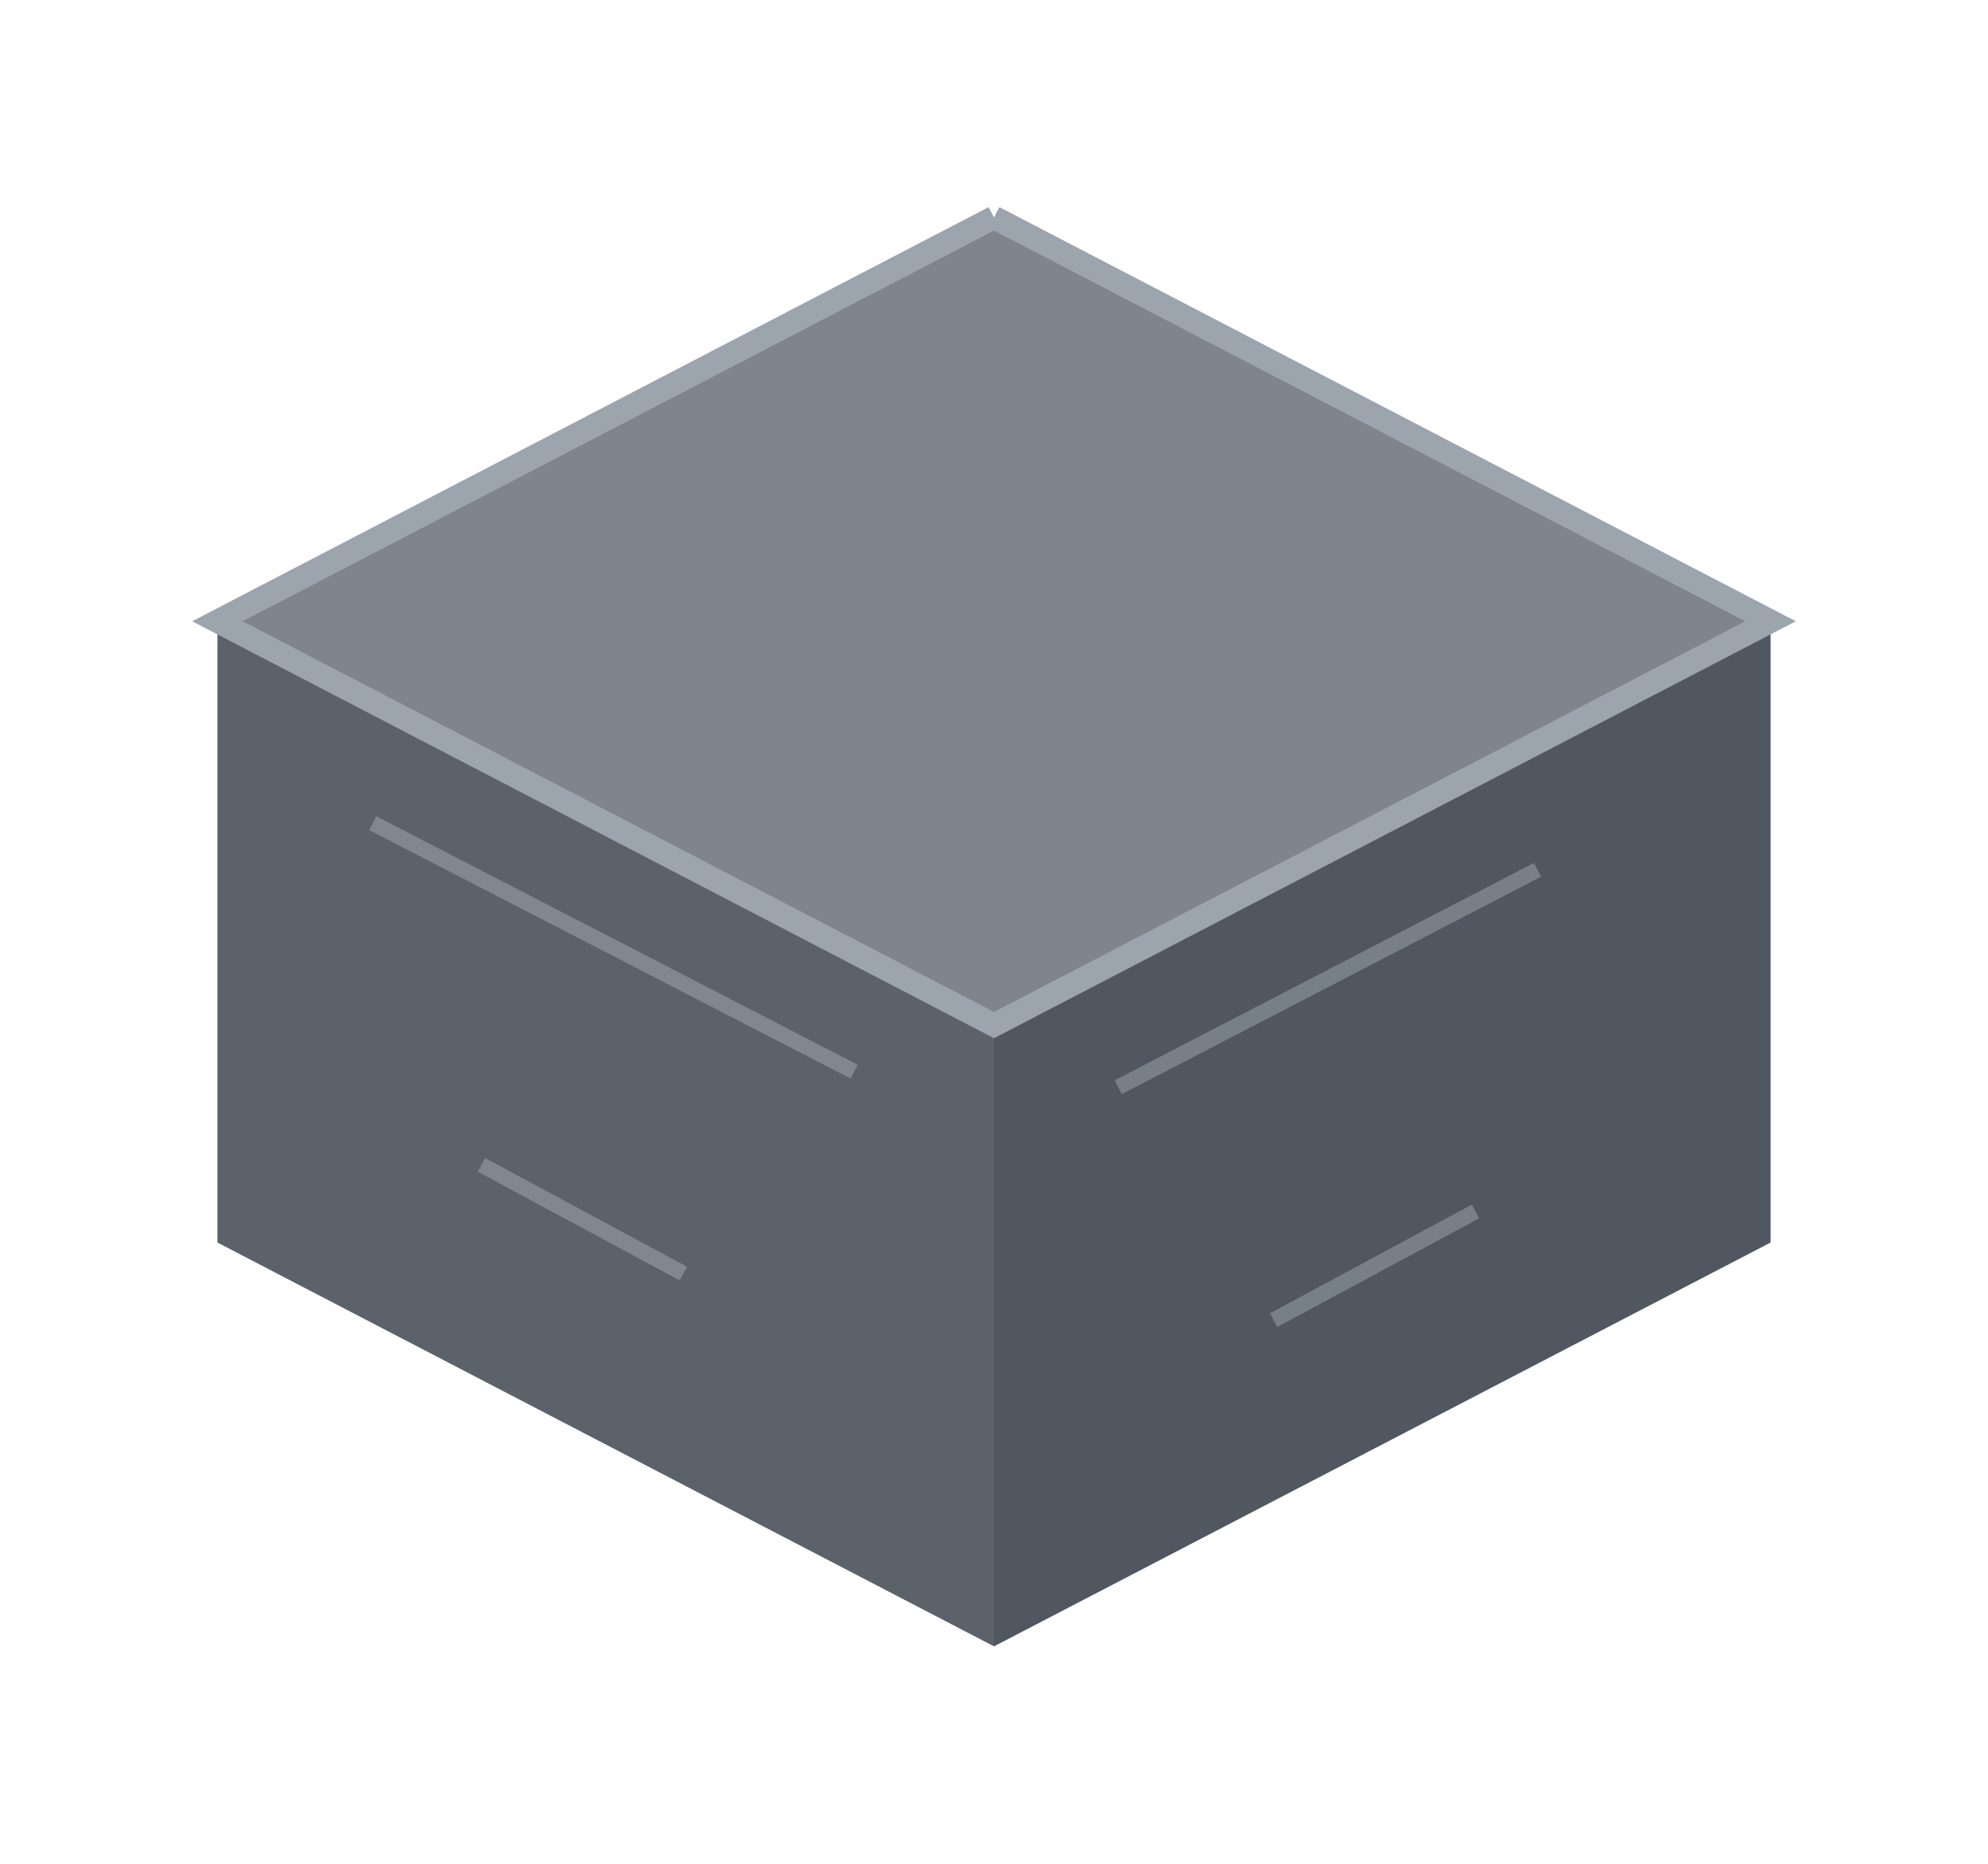
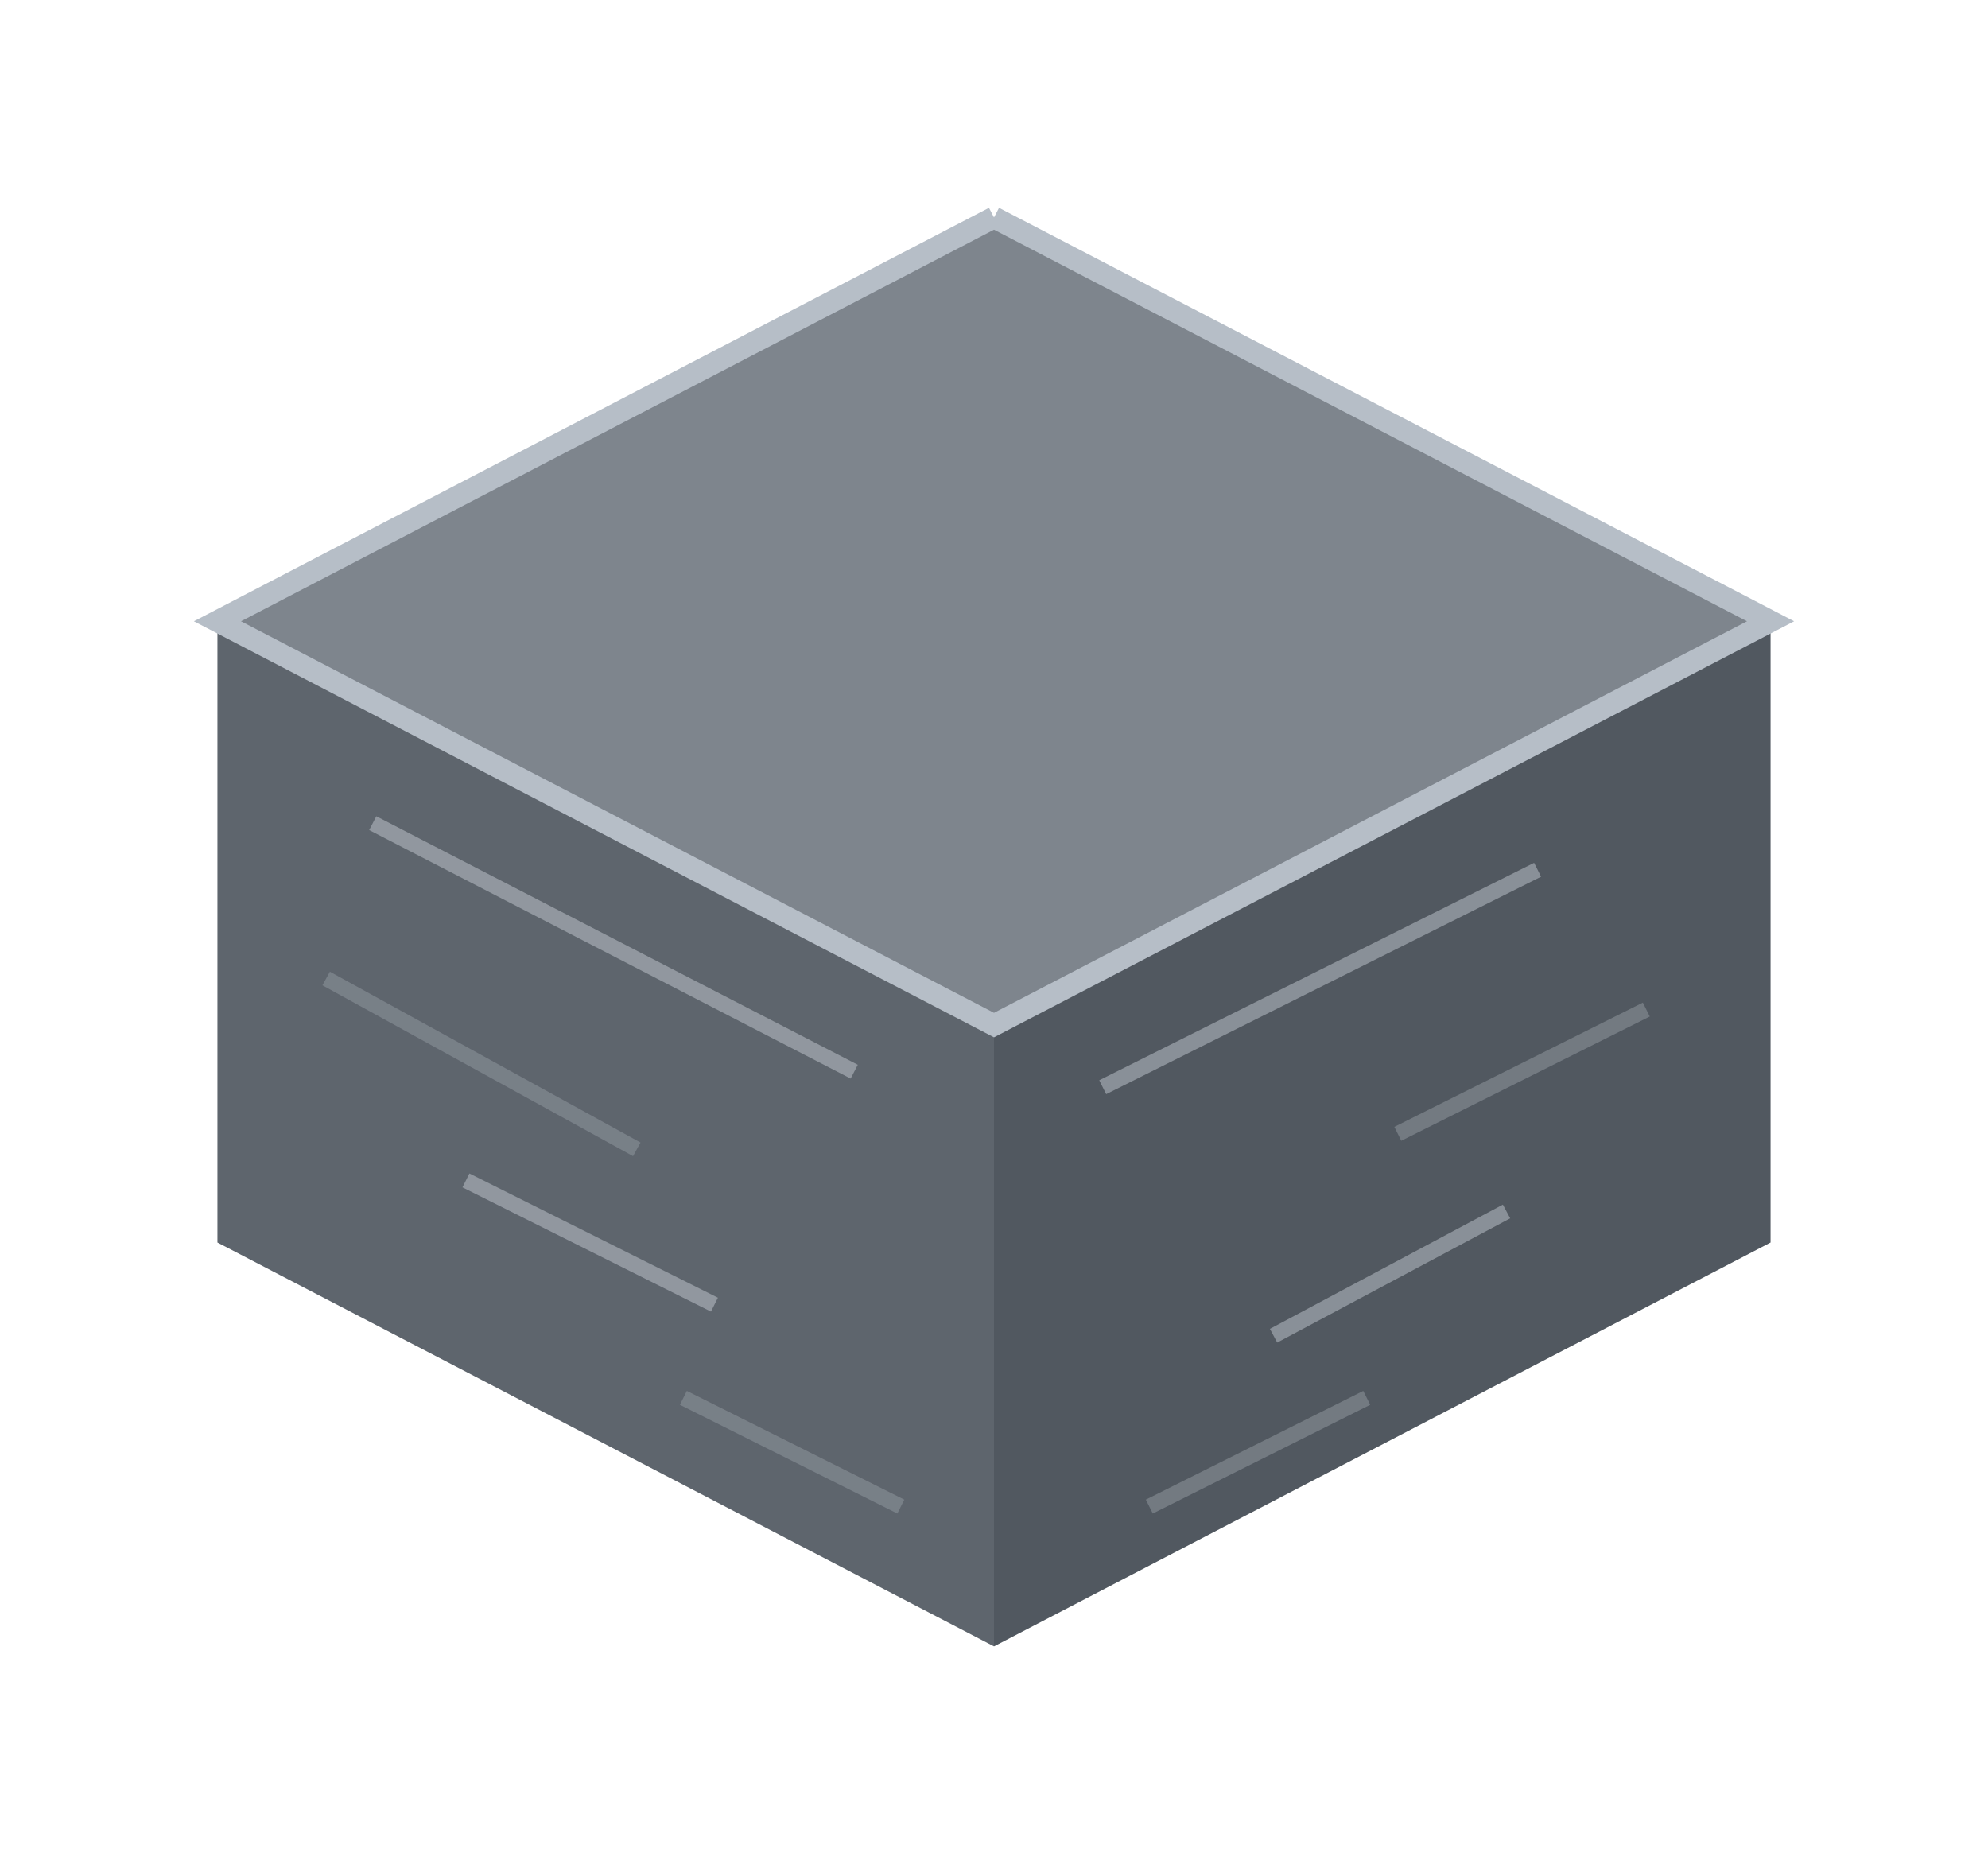
<svg xmlns="http://www.w3.org/2000/svg" width="128" height="120" viewBox="0 0 128 120">
-   <polygon points="64,14 114,40 64,66 14,40" fill="#7f858d" />
-   <polygon points="14,40 64,66 64,106 14,80" fill="#5c626a" />
-   <polygon points="114,40 64,66 64,106 114,80" fill="#505760" />
-   <polyline points="64,14 114,40 64,66 14,40 64,14" fill="none" stroke="#9ca4ae" stroke-width="1.5" />
-   <g stroke="#c3cad1" stroke-width="1" opacity="0.35">
+   <polygon points="64,14 114,40 64,66 14,40" fill="#7e858d" />
+   <polygon points="14,40 64,66 64,106 14,80" fill="#5e656d" />
+   <polygon points="114,40 64,66 64,106 114,80" fill="#515860" />
+   <polyline points="64,14 114,40 64,66 14,40 64,14" fill="none" stroke="#b6bec7" stroke-width="1.4" />
+   <g stroke="#cfd5dc" stroke-width="1" opacity="0.45">
    <line x1="24" y1="53" x2="55" y2="69" />
-     <line x1="72" y1="70" x2="99" y2="56" />
-     <line x1="31" y1="75" x2="44" y2="82" />
-     <line x1="82" y1="85" x2="95" y2="78" />
+     <line x1="71" y1="70" x2="99" y2="56" />
+     <line x1="30" y1="76" x2="46" y2="84" />
+     <line x1="82" y1="86" x2="97" y2="78" />
+   </g>
+   <g stroke="#8e959d" stroke-width="1" opacity="0.55">
+     <line x1="21" y1="63" x2="41" y2="74" />
+     <line x1="90" y1="73" x2="106" y2="65" />
+     <line x1="44" y1="90" x2="58" y2="97" />
+     <line x1="74" y1="97" x2="88" y2="90" />
  </g>
</svg>
